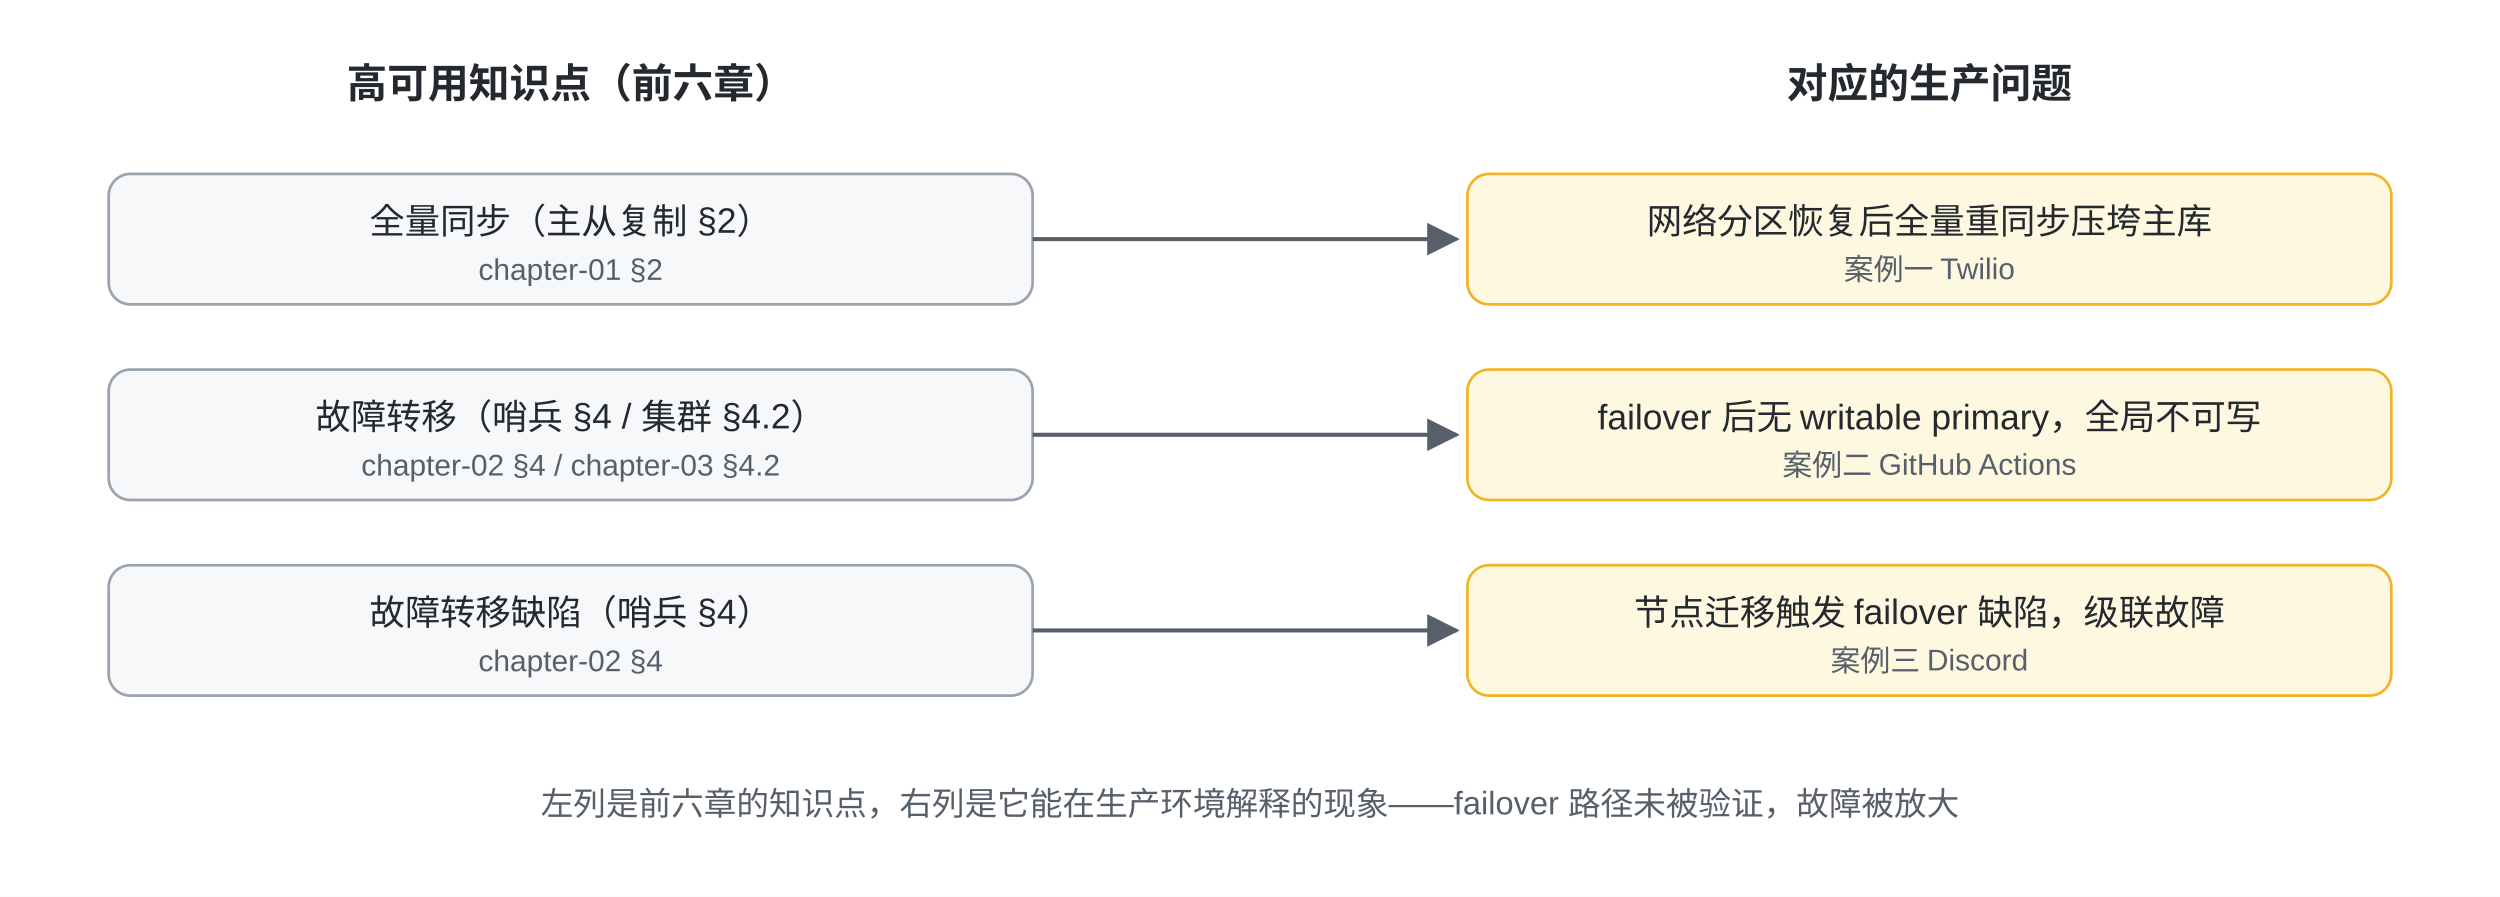
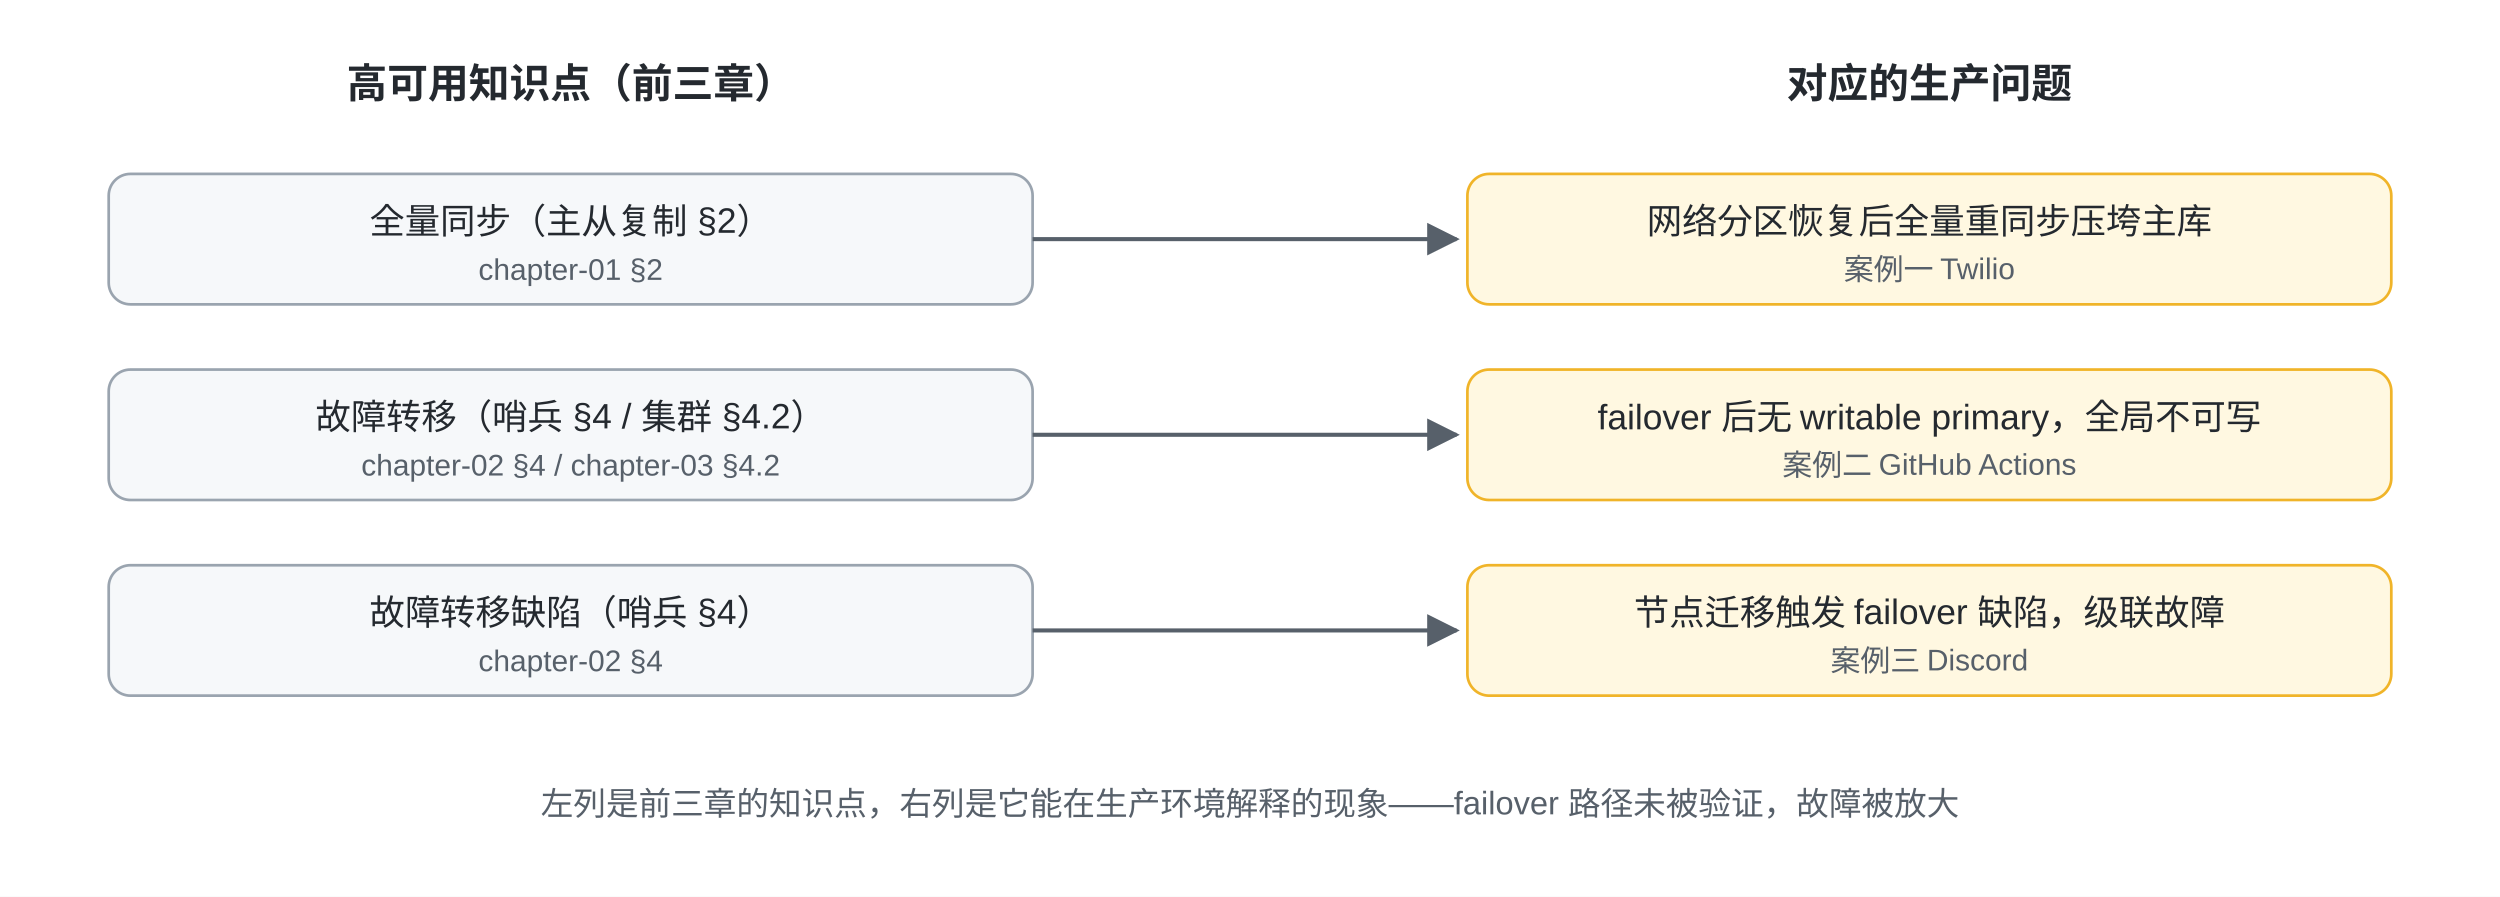
<svg xmlns="http://www.w3.org/2000/svg" width="920" height="330" viewBox="0 0 920 330" font-family="'PingFang SC','Microsoft YaHei','Helvetica Neue',Arial,sans-serif">
  <defs>
    <marker id="arrow" viewBox="0 0 10 10" refX="9" refY="5" markerWidth="8" markerHeight="8" orient="auto-start-reverse">
      <path d="M 0 0 L 10 5 L 0 10 z" fill="#57606a" />
    </marker>
  </defs>
  <rect width="920" height="330" fill="#ffffff" />
-   <text x="210" y="36" text-anchor="middle" font-size="15" font-weight="700" fill="#24292f">高可用知识点（前六章）</text>
+   <text x="210" y="36" text-anchor="middle" font-size="15" font-weight="700" fill="#24292f">高可用知识点（前三章）</text>
  <text x="710" y="36" text-anchor="middle" font-size="15" font-weight="700" fill="#24292f">对应的生产问题</text>
  <rect x="40" y="64" width="340" height="48" rx="8" fill="#f6f8fa" stroke="#9aa4af" />
  <text x="210" y="86" text-anchor="middle" font-size="13" fill="#24292f">全量同步（主从复制 §2）</text>
  <text x="210" y="103" text-anchor="middle" font-size="11" fill="#57606a">chapter-01 §2</text>
  <rect x="40" y="136" width="340" height="48" rx="8" fill="#f6f8fa" stroke="#9aa4af" />
  <text x="210" y="158" text-anchor="middle" font-size="13" fill="#24292f">故障转移（哨兵 §4 / 集群 §4.2）</text>
  <text x="210" y="175" text-anchor="middle" font-size="11" fill="#57606a">chapter-02 §4 / chapter-03 §4.2</text>
  <rect x="40" y="208" width="340" height="48" rx="8" fill="#f6f8fa" stroke="#9aa4af" />
  <text x="210" y="230" text-anchor="middle" font-size="13" fill="#24292f">故障转移缺陷（哨兵 §4）</text>
  <text x="210" y="247" text-anchor="middle" font-size="11" fill="#57606a">chapter-02 §4</text>
  <rect x="540" y="64" width="340" height="48" rx="8" fill="#fff8e1" stroke="#f0b429" />
  <text x="710" y="86" text-anchor="middle" font-size="13" fill="#24292f">网络分区恢复后全量重同步压垮主库</text>
  <text x="710" y="103" text-anchor="middle" font-size="11" fill="#57606a">案例一 Twilio</text>
  <rect x="540" y="136" width="340" height="48" rx="8" fill="#fff8e1" stroke="#f0b429" />
  <text x="710" y="158" text-anchor="middle" font-size="13" fill="#24292f">failover 后无 writable primary，全局不可写</text>
  <text x="710" y="175" text-anchor="middle" font-size="11" fill="#57606a">案例二 GitHub Actions</text>
  <rect x="540" y="208" width="340" height="48" rx="8" fill="#fff8e1" stroke="#f0b429" />
  <text x="710" y="230" text-anchor="middle" font-size="13" fill="#24292f">节点迁移触发 failover 缺陷，级联故障</text>
  <text x="710" y="247" text-anchor="middle" font-size="11" fill="#57606a">案例三 Discord</text>
  <g stroke="#57606a" stroke-width="1.5" marker-end="url(#arrow)">
    <line x1="380" y1="88" x2="536" y2="88" />
    <line x1="380" y1="160" x2="536" y2="160" />
    <line x1="380" y1="232" x2="536" y2="232" />
  </g>
-   <text x="460" y="300" text-anchor="middle" font-size="12" fill="#57606a">左列是前六章的知识点，右列是它能在生产环境解释的现象——failover 路径未被验证，故障被放大</text>
+   <text x="460" y="300" text-anchor="middle" font-size="12" fill="#57606a">左列是前三章的知识点，右列是它能在生产环境解释的现象——failover 路径未被验证，故障被放大</text>
</svg>
